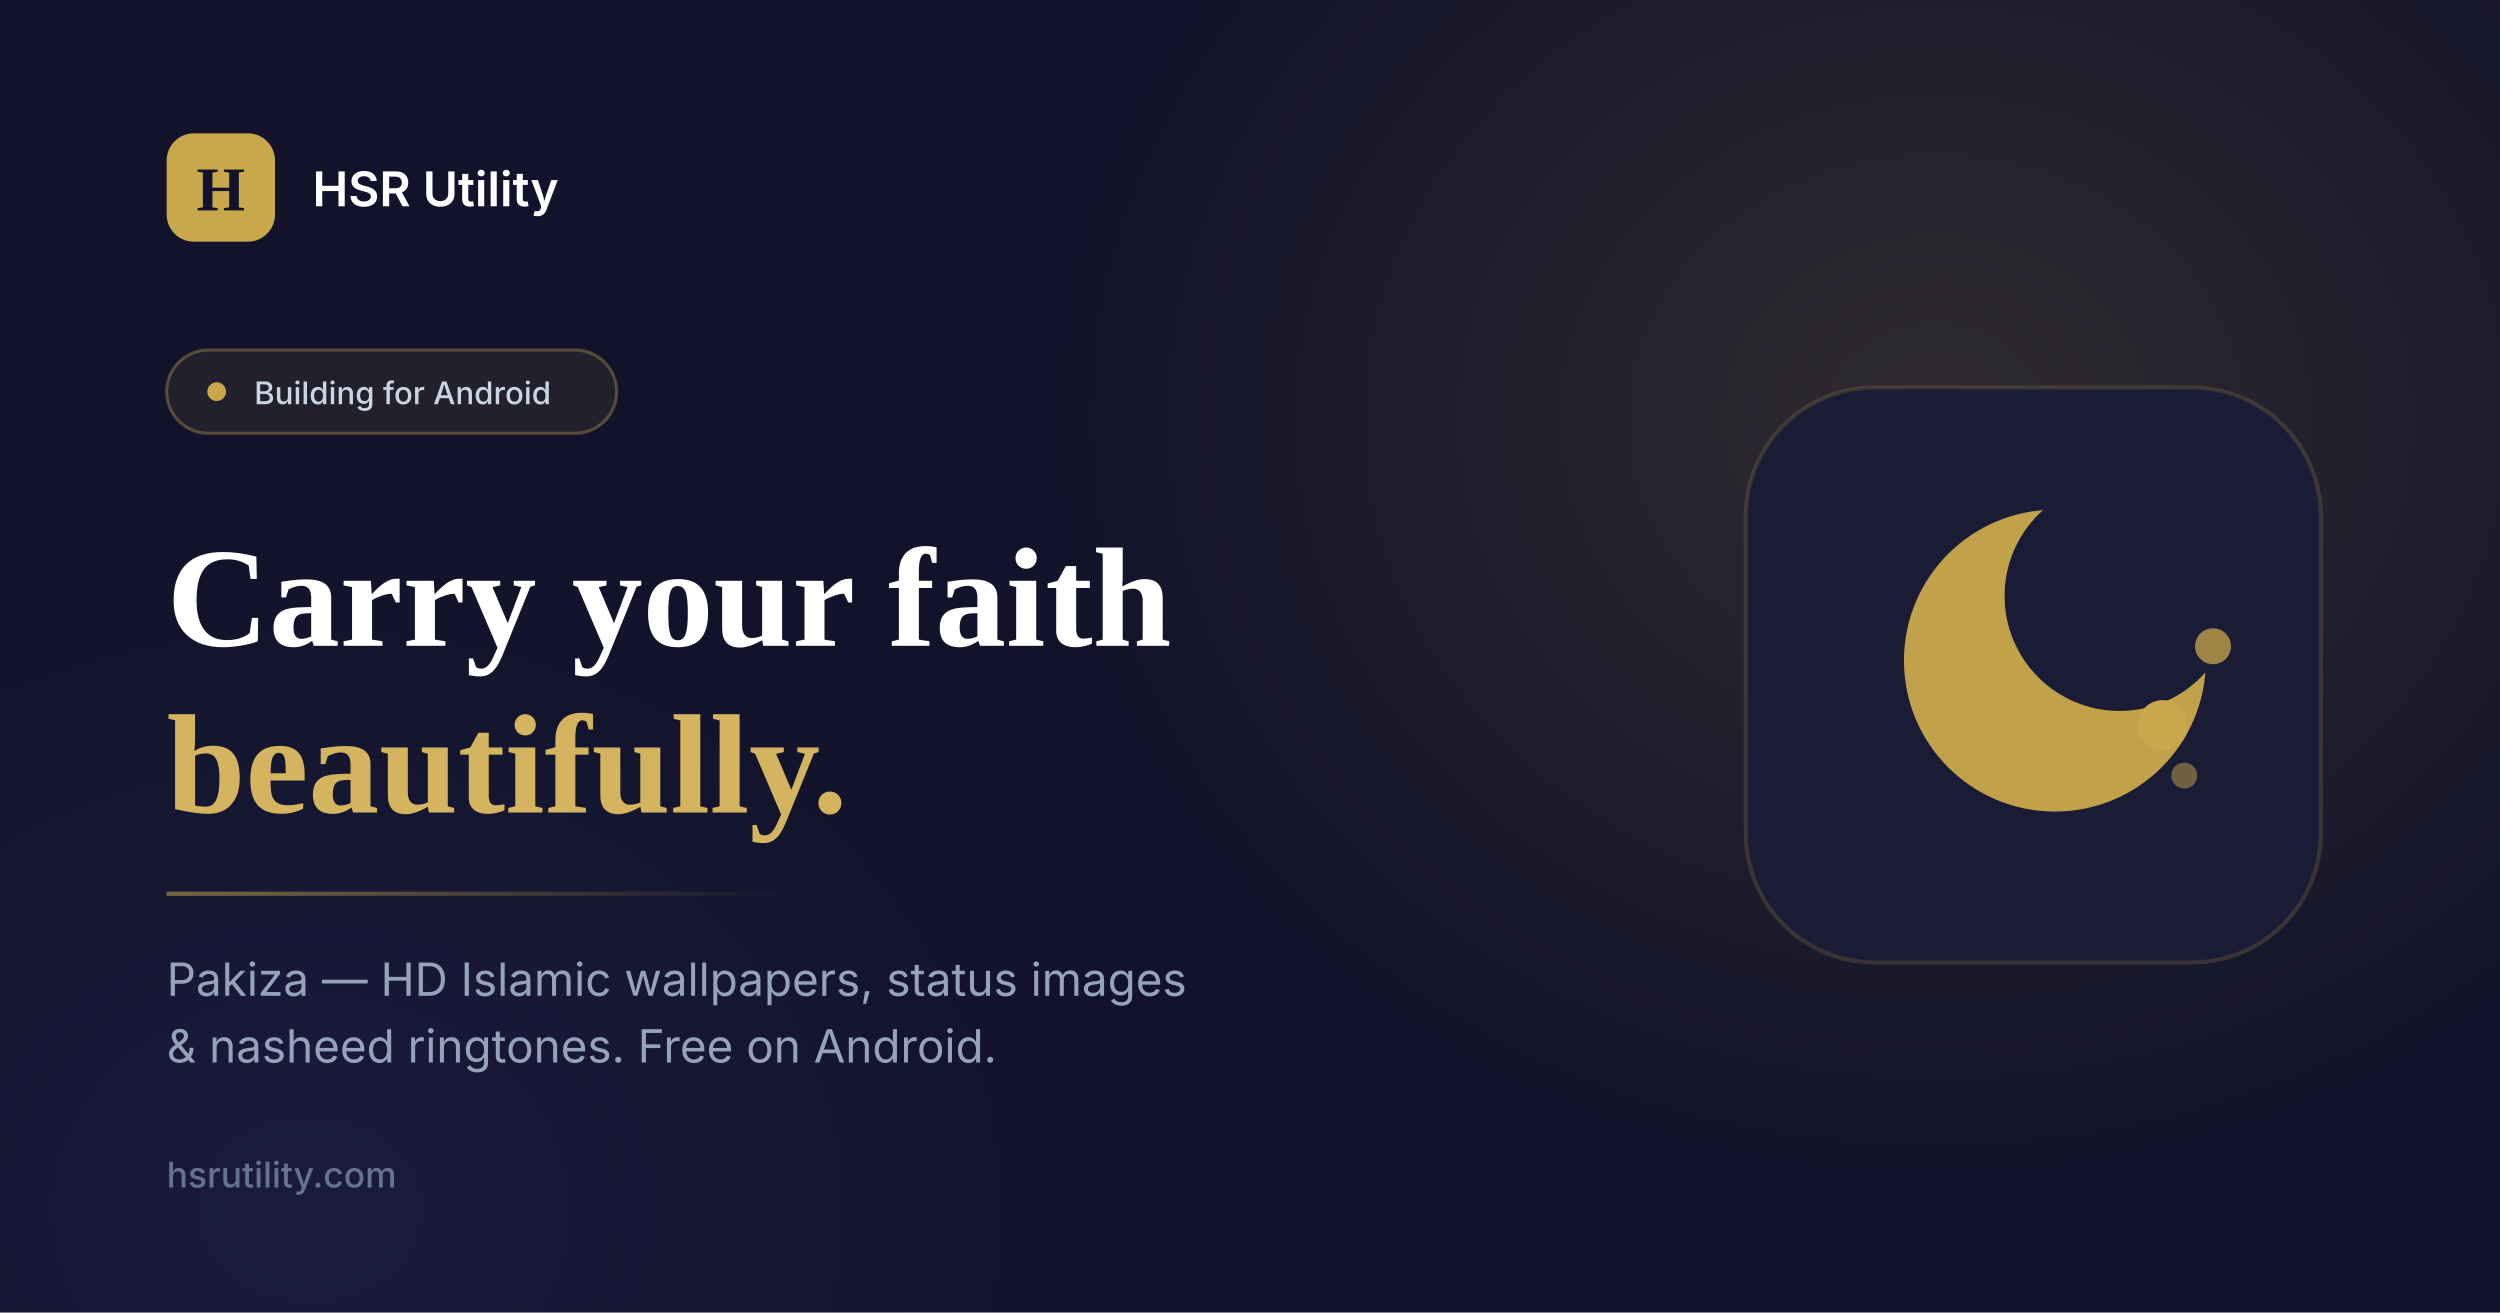
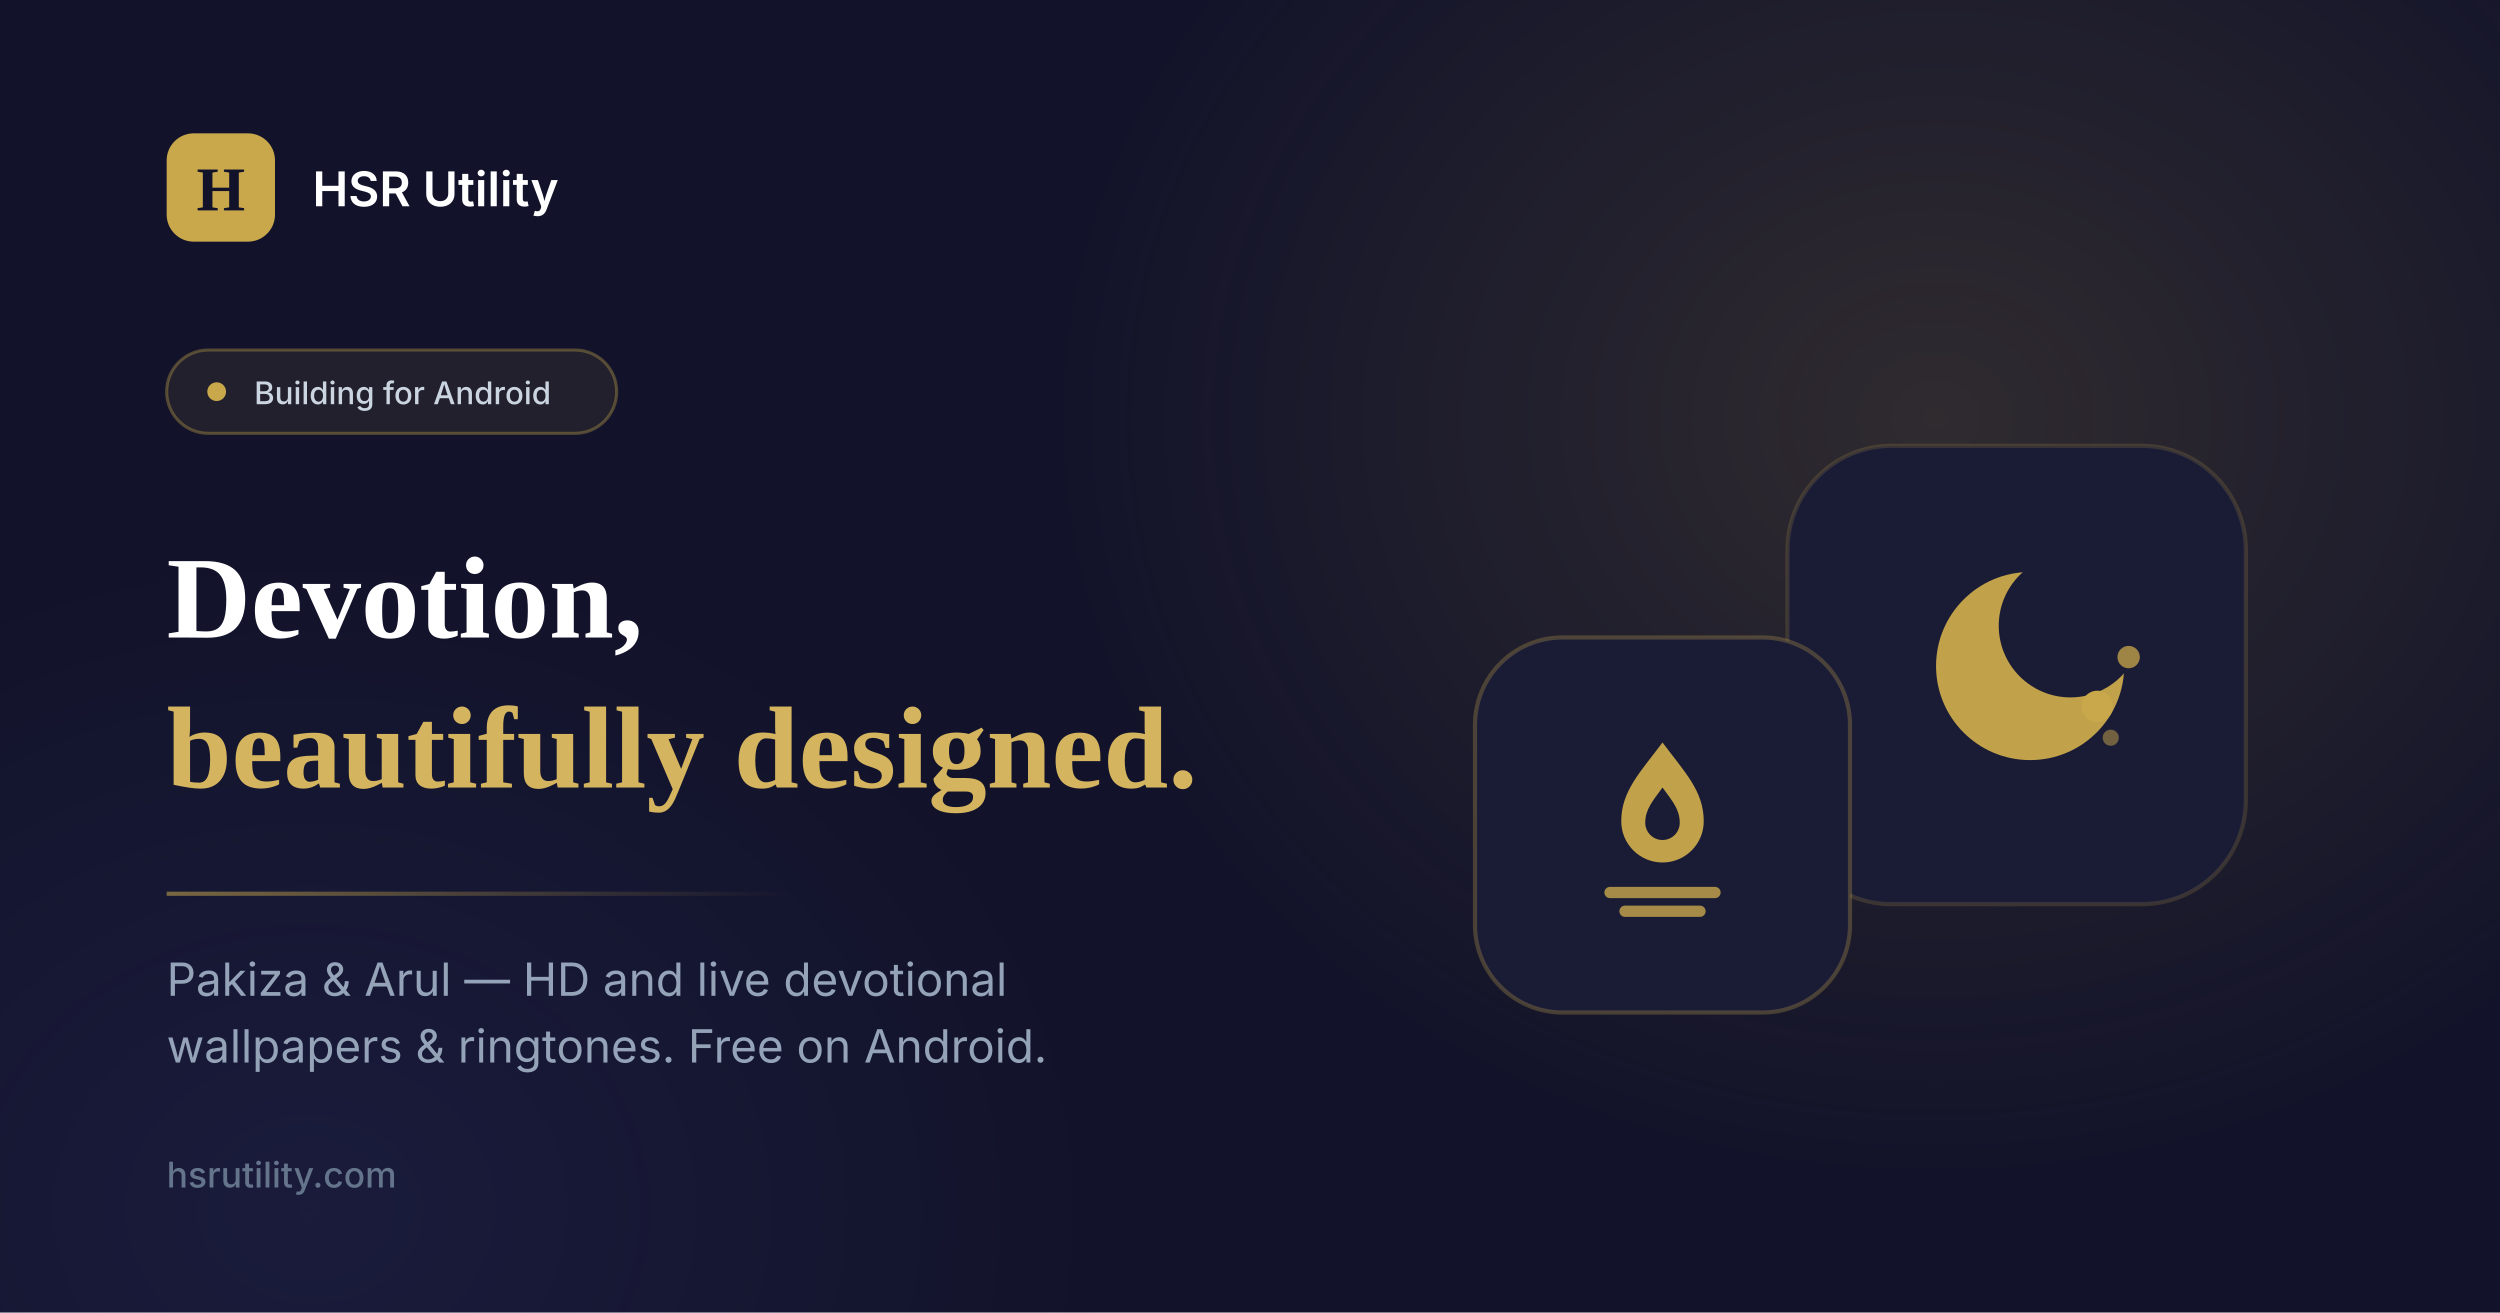
- <svg xmlns="http://www.w3.org/2000/svg" width="1200" height="630" viewBox="0 0 1200 630" role="img" aria-label="HSR Utility — Pakiza: HD Islamic wallpapers, status images and nasheed ringtones">
+ <svg xmlns="http://www.w3.org/2000/svg" width="1200" height="630" viewBox="0 0 1200 630" role="img" aria-label="HSR Utility — devotional wallpaper and ringtone apps for Android: Pakiza and Arul">
  <defs>
    <radialGradient id="glowGold" cx="50%" cy="50%" r="50%">
      <stop offset="0%" stop-color="#c9a84c" stop-opacity="0.16" />
      <stop offset="100%" stop-color="#c9a84c" stop-opacity="0" />
    </radialGradient>
    <radialGradient id="glowIndigo" cx="50%" cy="50%" r="50%">
      <stop offset="0%" stop-color="#4c4fa8" stop-opacity="0.14" />
      <stop offset="100%" stop-color="#4c4fa8" stop-opacity="0" />
    </radialGradient>
    <linearGradient id="hairline" x1="0" y1="0" x2="1" y2="0">
      <stop offset="0%" stop-color="#c9a84c" stop-opacity="0.55" />
      <stop offset="100%" stop-color="#c9a84c" stop-opacity="0" />
    </linearGradient>
  </defs>
  <rect width="1200" height="630" fill="#12132a" />
  <ellipse cx="930" cy="200" rx="430" ry="370" fill="url(#glowGold)" />
  <ellipse cx="150" cy="580" rx="380" ry="320" fill="url(#glowIndigo)" />
  <g transform="translate(80, 64)">
    <rect width="52" height="52" rx="13" fill="#c9a84c" />
    <text x="26" y="37" text-anchor="middle" font-family="Georgia, 'Times New Roman', serif" font-weight="700" font-size="30" fill="#12132a">H</text>
    <text x="70" y="35" font-family="Inter, 'Segoe UI', Helvetica, Arial, sans-serif" font-weight="600" font-size="23" fill="#ffffff">HSR Utility</text>
  </g>
  <g transform="translate(80, 168)">
    <rect width="216" height="40" rx="20" fill="#c9a84c" fill-opacity="0.09" stroke="#c9a84c" stroke-opacity="0.35" stroke-width="1.5" />
    <circle cx="24" cy="20" r="4.5" fill="#c9a84c" />
    <text x="42" y="26" font-family="Inter, 'Segoe UI', Helvetica, Arial, sans-serif" font-weight="500" font-size="15" fill="#cbd5e1">Building for Android</text>
  </g>
-   <text x="80" y="310" font-family="Georgia, 'Times New Roman', serif" font-weight="700" font-size="68" fill="#ffffff">Carry your faith</text>
-   <text x="80" y="390" font-family="Georgia, 'Times New Roman', serif" font-weight="700" font-size="68" fill="#d4b45f">beautifully.</text>
+   <text x="80" y="306" font-family="Georgia, 'Times New Roman', serif" font-weight="700" font-size="56" fill="#ffffff">Devotion,</text>
+   <text x="80" y="378" font-family="Georgia, 'Times New Roman', serif" font-weight="700" font-size="56" fill="#d4b45f">beautifully designed.</text>
  <rect x="80" y="428" width="300" height="2" fill="url(#hairline)" />
-   <text x="80" y="478" font-family="Inter, 'Segoe UI', Helvetica, Arial, sans-serif" font-weight="400" font-size="22" fill="#94a3b8">Pakiza — HD Islamic wallpapers, status images</text>
-   <text x="80" y="510" font-family="Inter, 'Segoe UI', Helvetica, Arial, sans-serif" font-weight="400" font-size="22" fill="#94a3b8">&amp; nasheed ringtones. Free on Android.</text>
+   <text x="80" y="478" font-family="Inter, 'Segoe UI', Helvetica, Arial, sans-serif" font-weight="400" font-size="22" fill="#94a3b8">Pakiza &amp; Arul — HD and live devotional</text>
+   <text x="80" y="510" font-family="Inter, 'Segoe UI', Helvetica, Arial, sans-serif" font-weight="400" font-size="22" fill="#94a3b8">wallpapers &amp; ringtones. Free on Android.</text>
  <text x="80" y="570" font-family="Inter, 'Segoe UI', Helvetica, Arial, sans-serif" font-weight="500" font-size="17" fill="#64748b">hsrutility.com</text>
-   <g transform="translate(838, 186)">
-     <rect width="276" height="276" rx="62" fill="#1a1b35" stroke="#c9a84c" stroke-opacity="0.18" stroke-width="2" />
-     <g transform="scale(3.45)">
-       <circle cx="43" cy="38" r="21" fill="#c9a84c" opacity="0.95" />
-       <circle cx="52" cy="29" r="16" fill="#1a1b35" />
-       <circle cx="58" cy="47" r="3.5" fill="#c9a84c" />
-       <circle cx="65" cy="36" r="2.5" fill="#c9a84c" opacity="0.75" />
-       <circle cx="61" cy="54" r="1.8" fill="#c9a84c" opacity="0.5" />
+   <g transform="translate(858, 214)">
+     <g>
+       <rect width="220" height="220" rx="50" fill="#1a1b35" stroke="#c9a84c" stroke-opacity="0.18" stroke-width="2" />
+       <g transform="translate(24, 24) scale(2.15)">
+         <circle cx="43" cy="38" r="21" fill="#c9a84c" opacity="0.95" />
+         <circle cx="52" cy="29" r="16" fill="#1a1b35" />
+         <circle cx="58" cy="47" r="3.5" fill="#c9a84c" />
+         <circle cx="65" cy="36" r="2.5" fill="#c9a84c" opacity="0.75" />
+         <circle cx="61" cy="54" r="1.8" fill="#c9a84c" opacity="0.5" />
+       </g>
+     </g>
+     <g transform="translate(-150, 92)">
+       <rect width="180" height="180" rx="42" fill="#1a1b35" stroke="#c9a84c" stroke-opacity="0.28" stroke-width="2" />
+       <g transform="translate(18, 18) scale(1.8)">
+         <path d="M40 18c6 8 11 13 11 21a11 11 0 01-22 0c0-8 5-13 11-21z" fill="#c9a84c" opacity="0.95" />
+         <path d="M40 30c2.6 3.6 4.6 5.8 4.6 9.4a4.6 4.6 0 01-9.2 0c0-3.6 2-5.8 4.6-9.4z" fill="#1a1b35" />
+         <path d="M26 58h28M30 63h20" stroke="#c9a84c" stroke-width="3" stroke-linecap="round" opacity="0.8" />
+       </g>
    </g>
  </g>
</svg>
